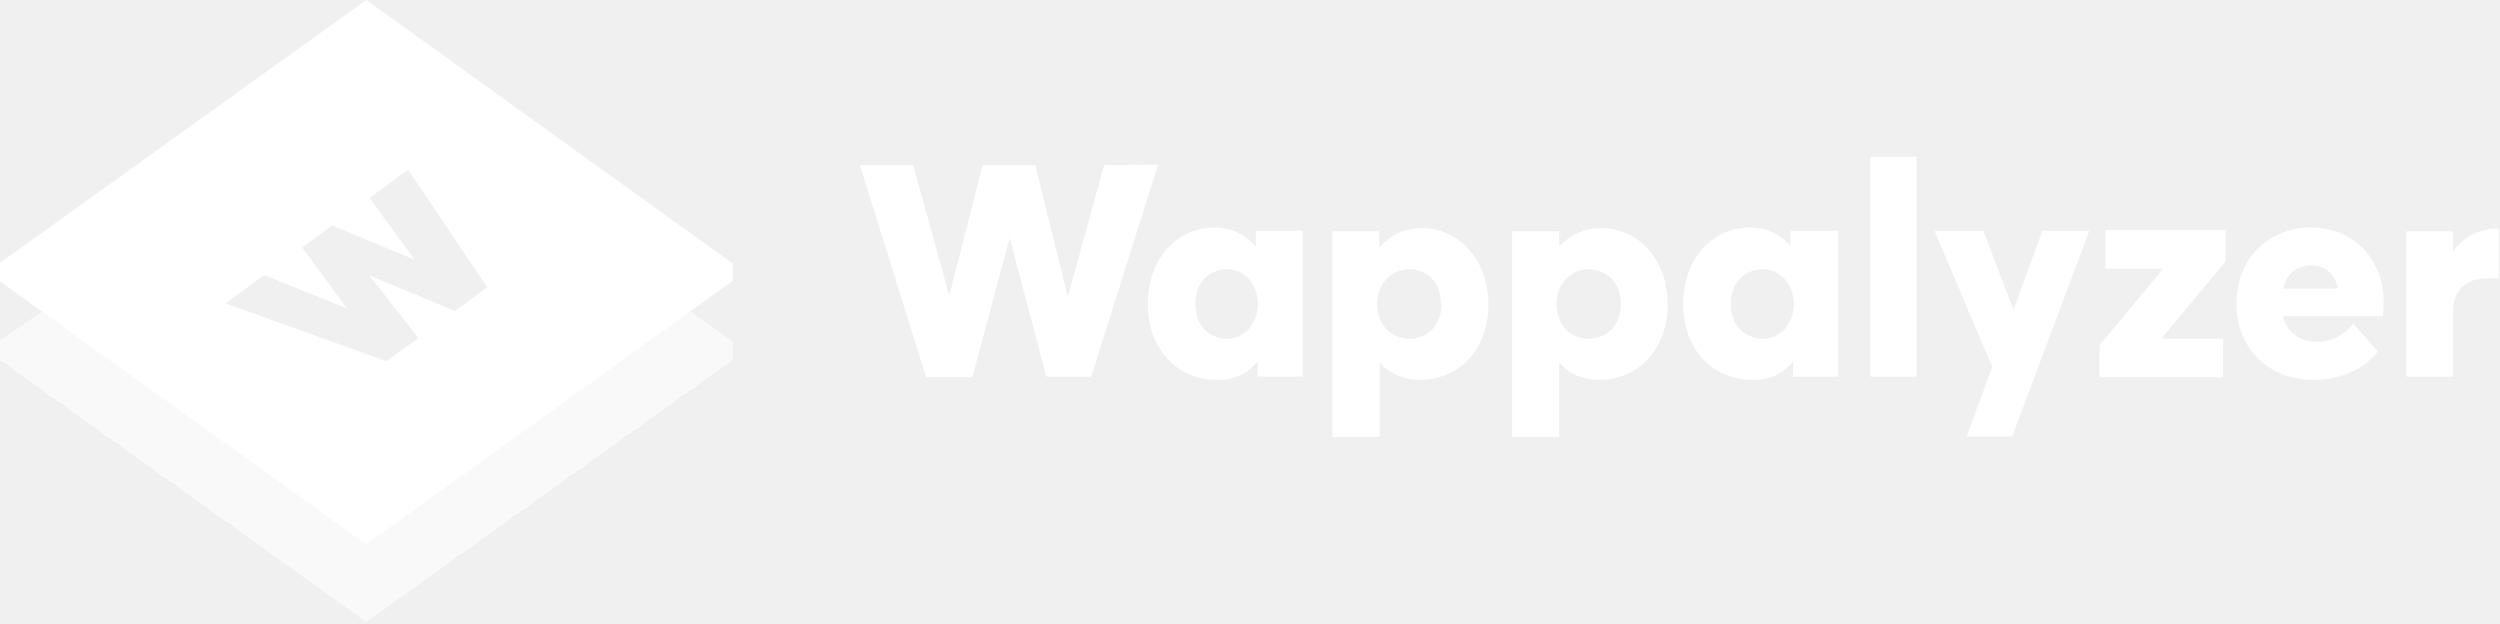
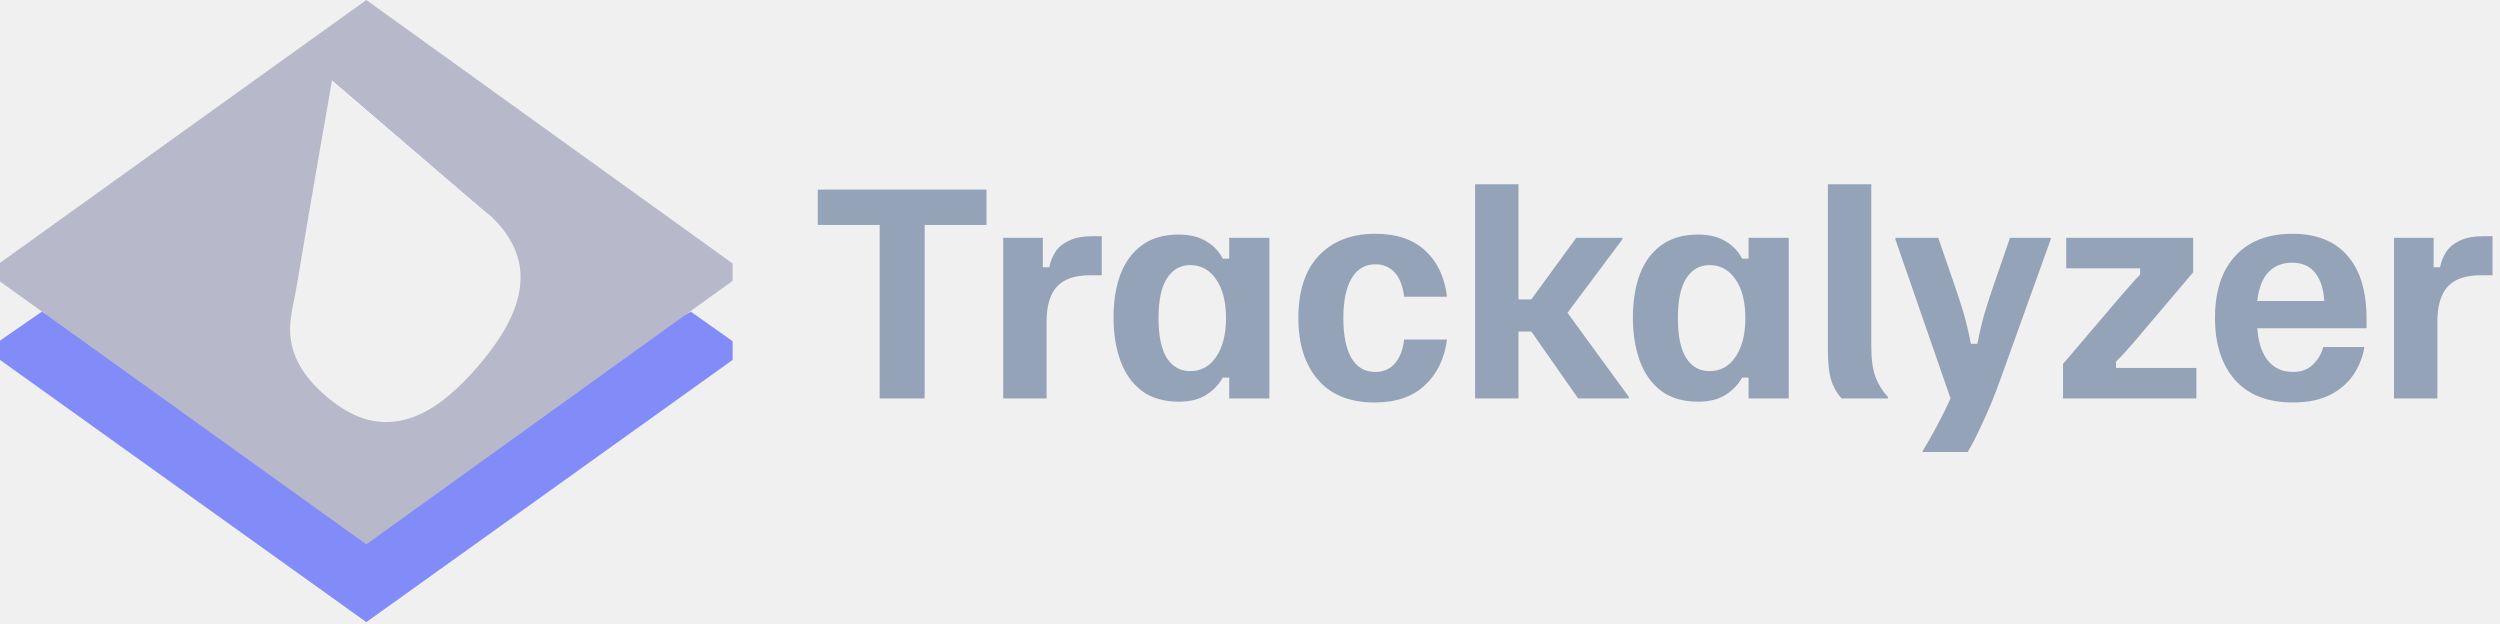
- <svg xmlns="http://www.w3.org/2000/svg" width="389" height="97">
-   <g fill="#FFF" fill-rule="evenodd">
-     <path d="M57 74.7L6.5 48.5 0 53v3l57 40.8L114 56v-2.9l-6.5-4.6z" opacity=".6" />
-     <path d="M57 0L0 40.9v2.9l57 40.9 57-41V41L57 0zm7.5 40.4l-7-9.6 6-4.4 12.3 18.3-5 3.7-13.2-5.5h-.1l7.6 9.7-5 3.6-25-9 6-4.4L54 48 47 38.5l4.7-3.4 12.8 5.3z" />
-     <g>
-       <path d="M190.9 52.7c2.6 0 4.8-2.1 4.8-5.4 0-3.1-2-5.4-4.8-5.4S186 44 186 47.3c0 3.2 2 5.4 4.9 5.4zm11.8-16.8v22.7h-7v-2.4a7.5 7.5 0 01-6.3 2.9c-6.3 0-10.8-4.8-10.8-11.8 0-7 4.5-11.9 10.4-11.9a8 8 0 016.3 2.9h.1v-2.4h7.3zM224.2 47.3c0-3.3-2-5.4-4.9-5.4-2.9 0-5 2.3-5 5.4 0 3.3 2.2 5.4 5 5.4 3 0 5-2.2 5-5.4m7.3 0c0 7-4.5 11.8-10.7 11.8-2.6 0-4.7-1-6.2-2.7V68h-7.4v-32h7.3v2.4h.1c1.7-1.9 4-2.9 6.5-2.9 5.9 0 10.4 5 10.4 11.9M252.2 47.3c0-3.3-2.2-5.4-5-5.4s-5 2.3-5 5.4c0 3.3 2.2 5.4 5 5.4 3 0 5-2.2 5-5.4m7.3 0c0 7-4.5 11.8-10.7 11.8-2.6 0-4.7-1-6.2-2.7V68h-7.3v-32h7.3v2.4c1.7-1.9 4-2.9 6.5-2.9 6 0 10.4 5 10.4 11.9M274.3 52.7c2.6 0 4.8-2.1 4.8-5.4 0-3.1-2.1-5.4-4.8-5.4-2.8 0-5 2.1-5 5.4 0 3.2 2.1 5.4 5 5.4zM286 35.9v22.7h-7v-2.4a7.5 7.5 0 01-6.3 2.9c-6.3 0-10.8-4.8-10.8-11.8 0-7 4.5-11.9 10.4-11.9a8 8 0 016.3 2.9v-2.4h7.4zM291 58.6h7.2V24.4H291zM325.1 35.9l-12 32H306l4-10.8-9-21.2h7.6l4.7 12.3 4.5-12.3zM336.3 52.7h9.6v6h-19.2v-5l9.9-11.9h-9v-6h18.7v4.9zM355.3 44.9h8.5c-.5-2.3-2-3.6-4.1-3.6-2.2 0-4 1.2-4.4 3.6zm15.6 2.1c0 .7 0 1.7-.2 2.2h-15.5c.6 2.6 2.8 4 5.4 4 2.1 0 4-1 5.6-2.8l3.8 4.3c-2 2.5-5.4 4.4-10.1 4.4-6.8 0-11.9-4.8-11.9-11.8 0-7 4.9-11.9 11.6-11.9 6.6 0 11.3 4.9 11.3 11.6zM388.8 35.5v7.8H387c-3.5 0-5.3 2.1-5.3 5.1v10.2h-7.3V36h7.3v3h.1a8.2 8.2 0 016.9-3.4M180.2 25.6l-10.4 33h-7L157.1 37l-5.8 21.7h-7.2l-10.3-33h8.3l5.6 20.3 5.2-20.3h8.2l5 20.3h.1l5.6-20.3z" />
-     </g>
+ <svg xmlns="http://www.w3.org/2000/svg" width="389" height="97" viewBox="0 0 389 97" fill="none">
+   <g clip-path="url(#clip0_127_31)">
+     <path fill-rule="evenodd" clip-rule="evenodd" d="M57 74.7L6.5 48.5L0 53V56L57 96.8L114 56V53.1L107.5 48.5L57 74.7Z" fill="#818CF8" />
+     <path fill-rule="evenodd" clip-rule="evenodd" d="M76.446 33.691C76.13 33.387 75.798 33.085 75.45 32.786L70.465 28.506L51.683 12.38L51.675 12.423L76.446 33.691Z" fill="url(#paint0_linear_127_31)" />
+     <path fill-rule="evenodd" clip-rule="evenodd" d="M76.446 33.691C76.13 33.387 75.798 33.085 75.45 32.786L70.465 28.506L51.683 12.38L51.675 12.423L76.446 33.691Z" fill="url(#paint1_linear_127_31)" />
+     <path fill-rule="evenodd" clip-rule="evenodd" d="M76.446 33.691C76.13 33.387 75.798 33.085 75.45 32.786L70.465 28.506L51.683 12.38L51.675 12.423L76.446 33.691Z" fill="#94A3B8" />
+     <path fill-rule="evenodd" clip-rule="evenodd" d="M57 0L0 40.9V43.8L57 84.7L114 43.7V41L57 0ZM79.713 37.947C80.643 39.723 81.068 41.611 80.988 43.61C80.919 45.597 80.339 47.702 79.249 49.925C78.156 52.123 76.543 54.466 74.408 56.952C72.274 59.438 70.197 61.393 68.177 62.819C66.156 64.22 64.169 65.105 62.216 65.474C60.263 65.842 58.332 65.708 56.425 65.07C54.516 64.409 52.606 63.257 50.696 61.617C48.785 59.977 47.365 58.269 46.435 56.493C45.503 54.693 45.072 52.8 45.141 50.813C45.186 49.515 45.461 48.139 45.768 46.599C45.931 45.782 46.103 44.918 46.255 43.996C48.237 31.976 51.497 13.435 51.675 12.423L51.683 12.38L70.465 28.506L75.45 32.786C75.798 33.085 76.13 33.387 76.446 33.691C77.862 35.056 78.951 36.475 79.713 37.947Z" fill="#B7B9CA" />
+     <path d="M136.875 62V35H127.25V29.5H153.5V35H143.875V62H136.875ZM156.1 62V37H162.266V41.583H163.266C163.433 40.75 163.738 39.972 164.183 39.25C164.655 38.5 165.363 37.903 166.308 37.458C167.252 36.986 168.516 36.75 170.1 36.75H171.433V42.833H169.6C167.238 42.833 165.516 43.431 164.433 44.625C163.377 45.819 162.85 47.611 162.85 50V62H156.1ZM183.433 62.5C181.1 62.5 179.183 61.944 177.683 60.833C176.183 59.694 175.072 58.139 174.35 56.167C173.627 54.194 173.266 51.958 173.266 49.458C173.266 46.875 173.627 44.611 174.35 42.667C175.1 40.722 176.225 39.208 177.725 38.125C179.225 37.042 181.113 36.5 183.391 36.5C185.141 36.5 186.572 36.847 187.683 37.542C188.822 38.208 189.683 39.111 190.266 40.25H191.266V37H197.516V62H191.266V58.75H190.266C189.683 59.806 188.836 60.694 187.725 61.417C186.613 62.139 185.183 62.5 183.433 62.5ZM185.183 57.75C186.877 57.75 188.225 57.014 189.225 55.542C190.252 54.042 190.766 52.028 190.766 49.5C190.766 46.944 190.252 44.931 189.225 43.458C188.225 41.986 186.877 41.25 185.183 41.25C183.655 41.25 182.447 41.944 181.558 43.333C180.697 44.694 180.266 46.75 180.266 49.5C180.266 52.25 180.697 54.319 181.558 55.708C182.447 57.069 183.655 57.75 185.183 57.75ZM213.901 62.625C210.04 62.625 207.095 61.444 205.068 59.083C203.04 56.722 202.026 53.528 202.026 49.5C202.026 45.25 203.095 42 205.234 39.75C207.401 37.5 210.318 36.375 213.984 36.375C217.29 36.375 219.887 37.25 221.776 39C223.665 40.75 224.79 43.139 225.151 46.167H218.484C218.29 44.528 217.804 43.278 217.026 42.417C216.248 41.556 215.248 41.125 214.026 41.125C212.415 41.125 211.179 41.847 210.318 43.292C209.457 44.736 209.026 46.806 209.026 49.5C209.026 52.194 209.443 54.264 210.276 55.708C211.137 57.153 212.373 57.875 213.984 57.875C215.234 57.875 216.248 57.444 217.026 56.583C217.804 55.694 218.29 54.444 218.484 52.833H225.151C224.762 55.806 223.609 58.181 221.693 59.958C219.804 61.736 217.207 62.625 213.901 62.625ZM229.523 62V28.667H236.273V46.583H238.273L245.273 37H252.439V37.25L243.898 48.667L253.439 61.75V62H245.564L238.273 51.583H236.273V62H229.523ZM264.243 62.5C261.91 62.5 259.993 61.944 258.493 60.833C256.993 59.694 255.882 58.139 255.16 56.167C254.438 54.194 254.077 51.958 254.077 49.458C254.077 46.875 254.438 44.611 255.16 42.667C255.91 40.722 257.035 39.208 258.535 38.125C260.035 37.042 261.924 36.5 264.202 36.5C265.952 36.5 267.382 36.847 268.493 37.542C269.632 38.208 270.493 39.111 271.077 40.25H272.077V37H278.327V62H272.077V58.75H271.077C270.493 59.806 269.646 60.694 268.535 61.417C267.424 62.139 265.993 62.5 264.243 62.5ZM265.993 57.75C267.688 57.75 269.035 57.014 270.035 55.542C271.063 54.042 271.577 52.028 271.577 49.5C271.577 46.944 271.063 44.931 270.035 43.458C269.035 41.986 267.688 41.25 265.993 41.25C264.466 41.25 263.257 41.944 262.368 43.333C261.507 44.694 261.077 46.75 261.077 49.5C261.077 52.25 261.507 54.319 262.368 55.708C263.257 57.069 264.466 57.75 265.993 57.75ZM286.545 62C285.767 61.111 285.212 60.111 284.878 59C284.573 57.861 284.42 56.375 284.42 54.542V28.667H291.17V53.833C291.17 55.944 291.406 57.597 291.878 58.792C292.35 59.958 292.975 60.944 293.753 61.75V62H286.545ZM299.131 70.333V70.25C299.825 69.111 300.575 67.792 301.381 66.292C302.186 64.792 302.895 63.361 303.506 62L294.923 37.25V37H301.589L304.173 44.5C304.589 45.694 305.006 46.972 305.423 48.333C305.839 49.694 306.256 51.417 306.673 53.5H307.673C308.089 51.417 308.506 49.694 308.923 48.333C309.339 46.972 309.756 45.694 310.173 44.5L312.756 37H319.089V37.25L311.423 58.583C310.423 61.389 309.45 63.778 308.506 65.75C307.589 67.75 306.811 69.278 306.173 70.333H299.131ZM321.006 62V56.625L330.131 45.917C330.659 45.306 331.159 44.736 331.631 44.208C332.103 43.653 332.561 43.167 333.006 42.75V41.75H321.506V37H341.256V42.375L332.173 53.083C331.645 53.694 331.131 54.278 330.631 54.833C330.159 55.361 329.7 55.833 329.256 56.25V57.25H341.756V62H321.006ZM356.778 62.625C352.834 62.625 349.82 61.444 347.736 59.083C345.681 56.722 344.653 53.514 344.653 49.458C344.653 46.736 345.111 44.403 346.028 42.458C346.972 40.514 348.334 39.014 350.111 37.958C351.917 36.903 354.111 36.375 356.695 36.375C360.417 36.375 363.264 37.5 365.236 39.75C367.236 42 368.236 45.306 368.236 49.667V51.083H351.236C351.375 53.194 351.917 54.861 352.861 56.083C353.834 57.278 355.139 57.875 356.778 57.875C358.084 57.875 359.125 57.486 359.903 56.708C360.709 55.931 361.236 55.028 361.486 54H367.903C367.653 55.528 367.097 56.944 366.236 58.25C365.375 59.556 364.167 60.611 362.611 61.417C361.056 62.222 359.111 62.625 356.778 62.625ZM351.236 46.833H361.653C361.542 44.944 361.07 43.486 360.236 42.458C359.403 41.403 358.209 40.875 356.653 40.875C355.125 40.875 353.889 41.375 352.945 42.375C352.028 43.347 351.459 44.833 351.236 46.833ZM372.506 62V37H378.673V41.583H379.673C379.839 40.75 380.145 39.972 380.589 39.25C381.061 38.5 381.77 37.903 382.714 37.458C383.659 36.986 384.923 36.75 386.506 36.75H387.839V42.833H386.006C383.645 42.833 381.923 43.431 380.839 44.625C379.784 45.819 379.256 47.611 379.256 50V62H372.506Z" fill="#94A3B8" />
  </g>
+   <defs>
+     <linearGradient id="paint0_linear_127_31" x1="-1.69873e-06" y1="84.7" x2="121.386" y2="72.299" gradientUnits="userSpaceOnUse">
+       <stop stop-color="#020024" />
+       <stop offset="0.307" stop-color="#283688" />
+       <stop offset="1" stop-color="#AD96FE" />
+     </linearGradient>
+     <linearGradient id="paint1_linear_127_31" x1="62.136" y1="-5.14598e-06" x2="104.643" y2="78.823" gradientUnits="userSpaceOnUse">
+       <stop stop-color="#B338FF" stop-opacity="0.71" />
+       <stop offset="1" stop-color="white" stop-opacity="0" />
+     </linearGradient>
+     <clipPath id="clip0_127_31">
+       <rect width="389" height="97" fill="white" />
+     </clipPath>
+   </defs>
</svg>
